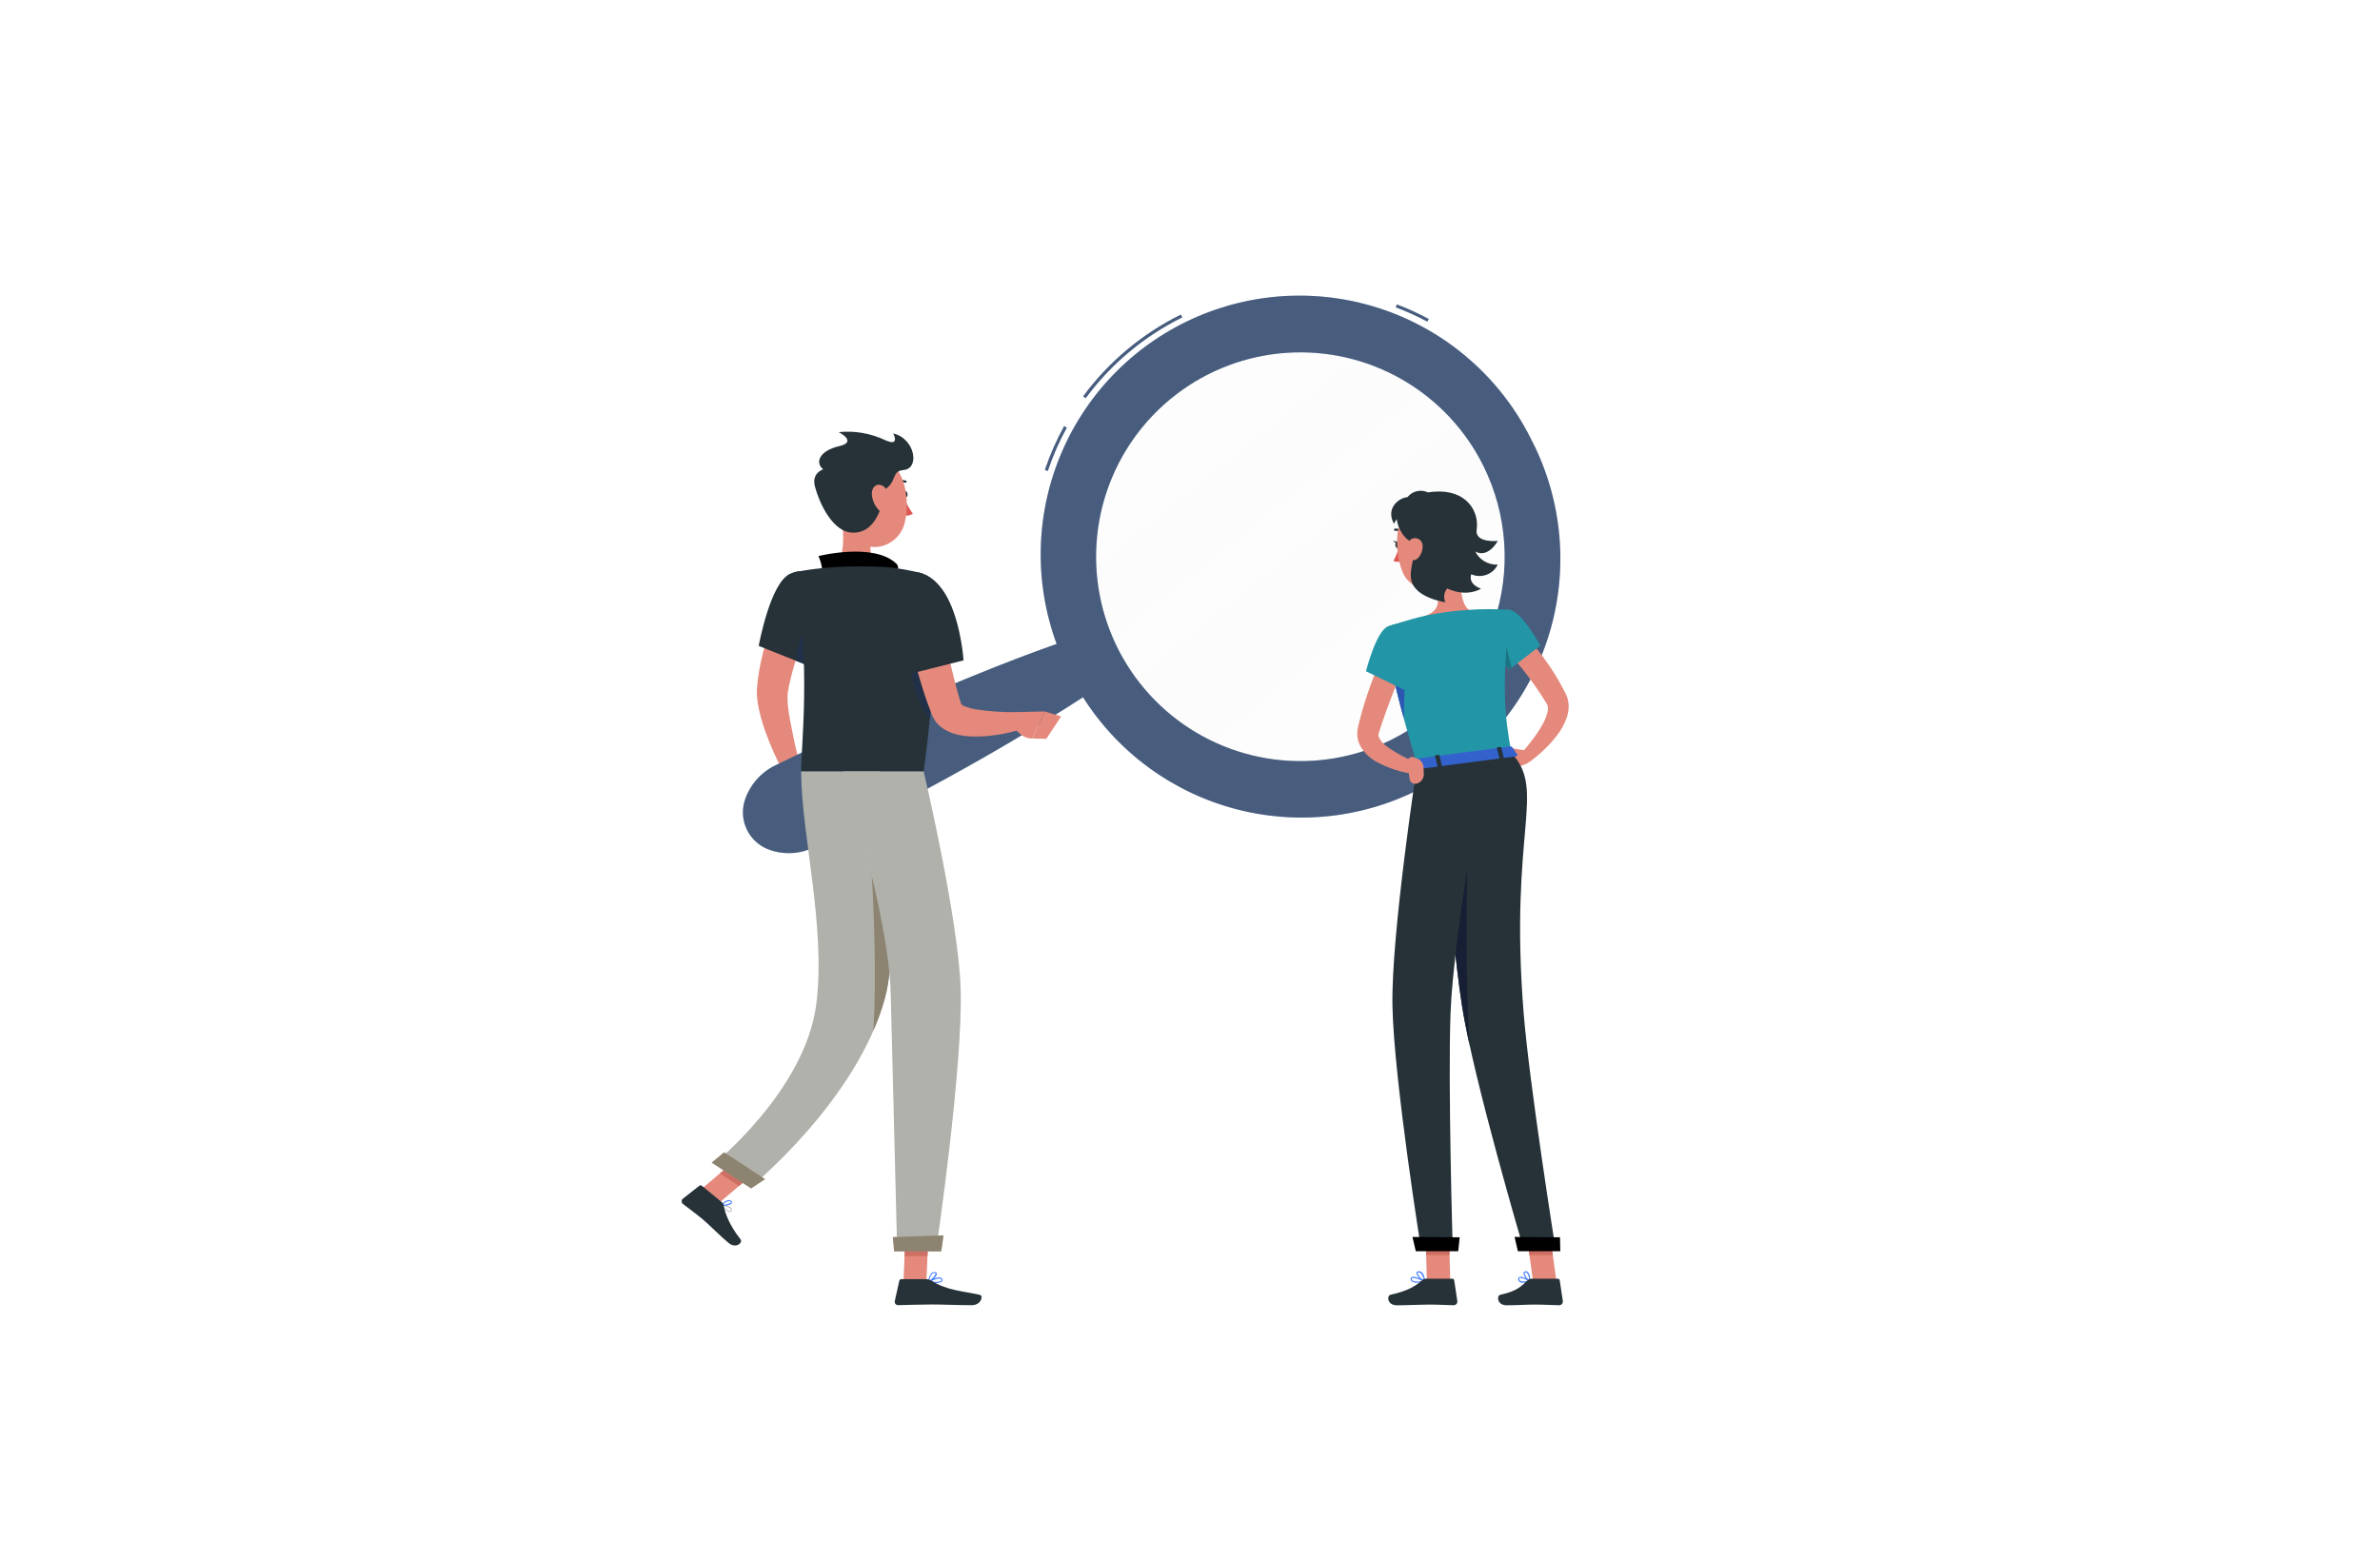
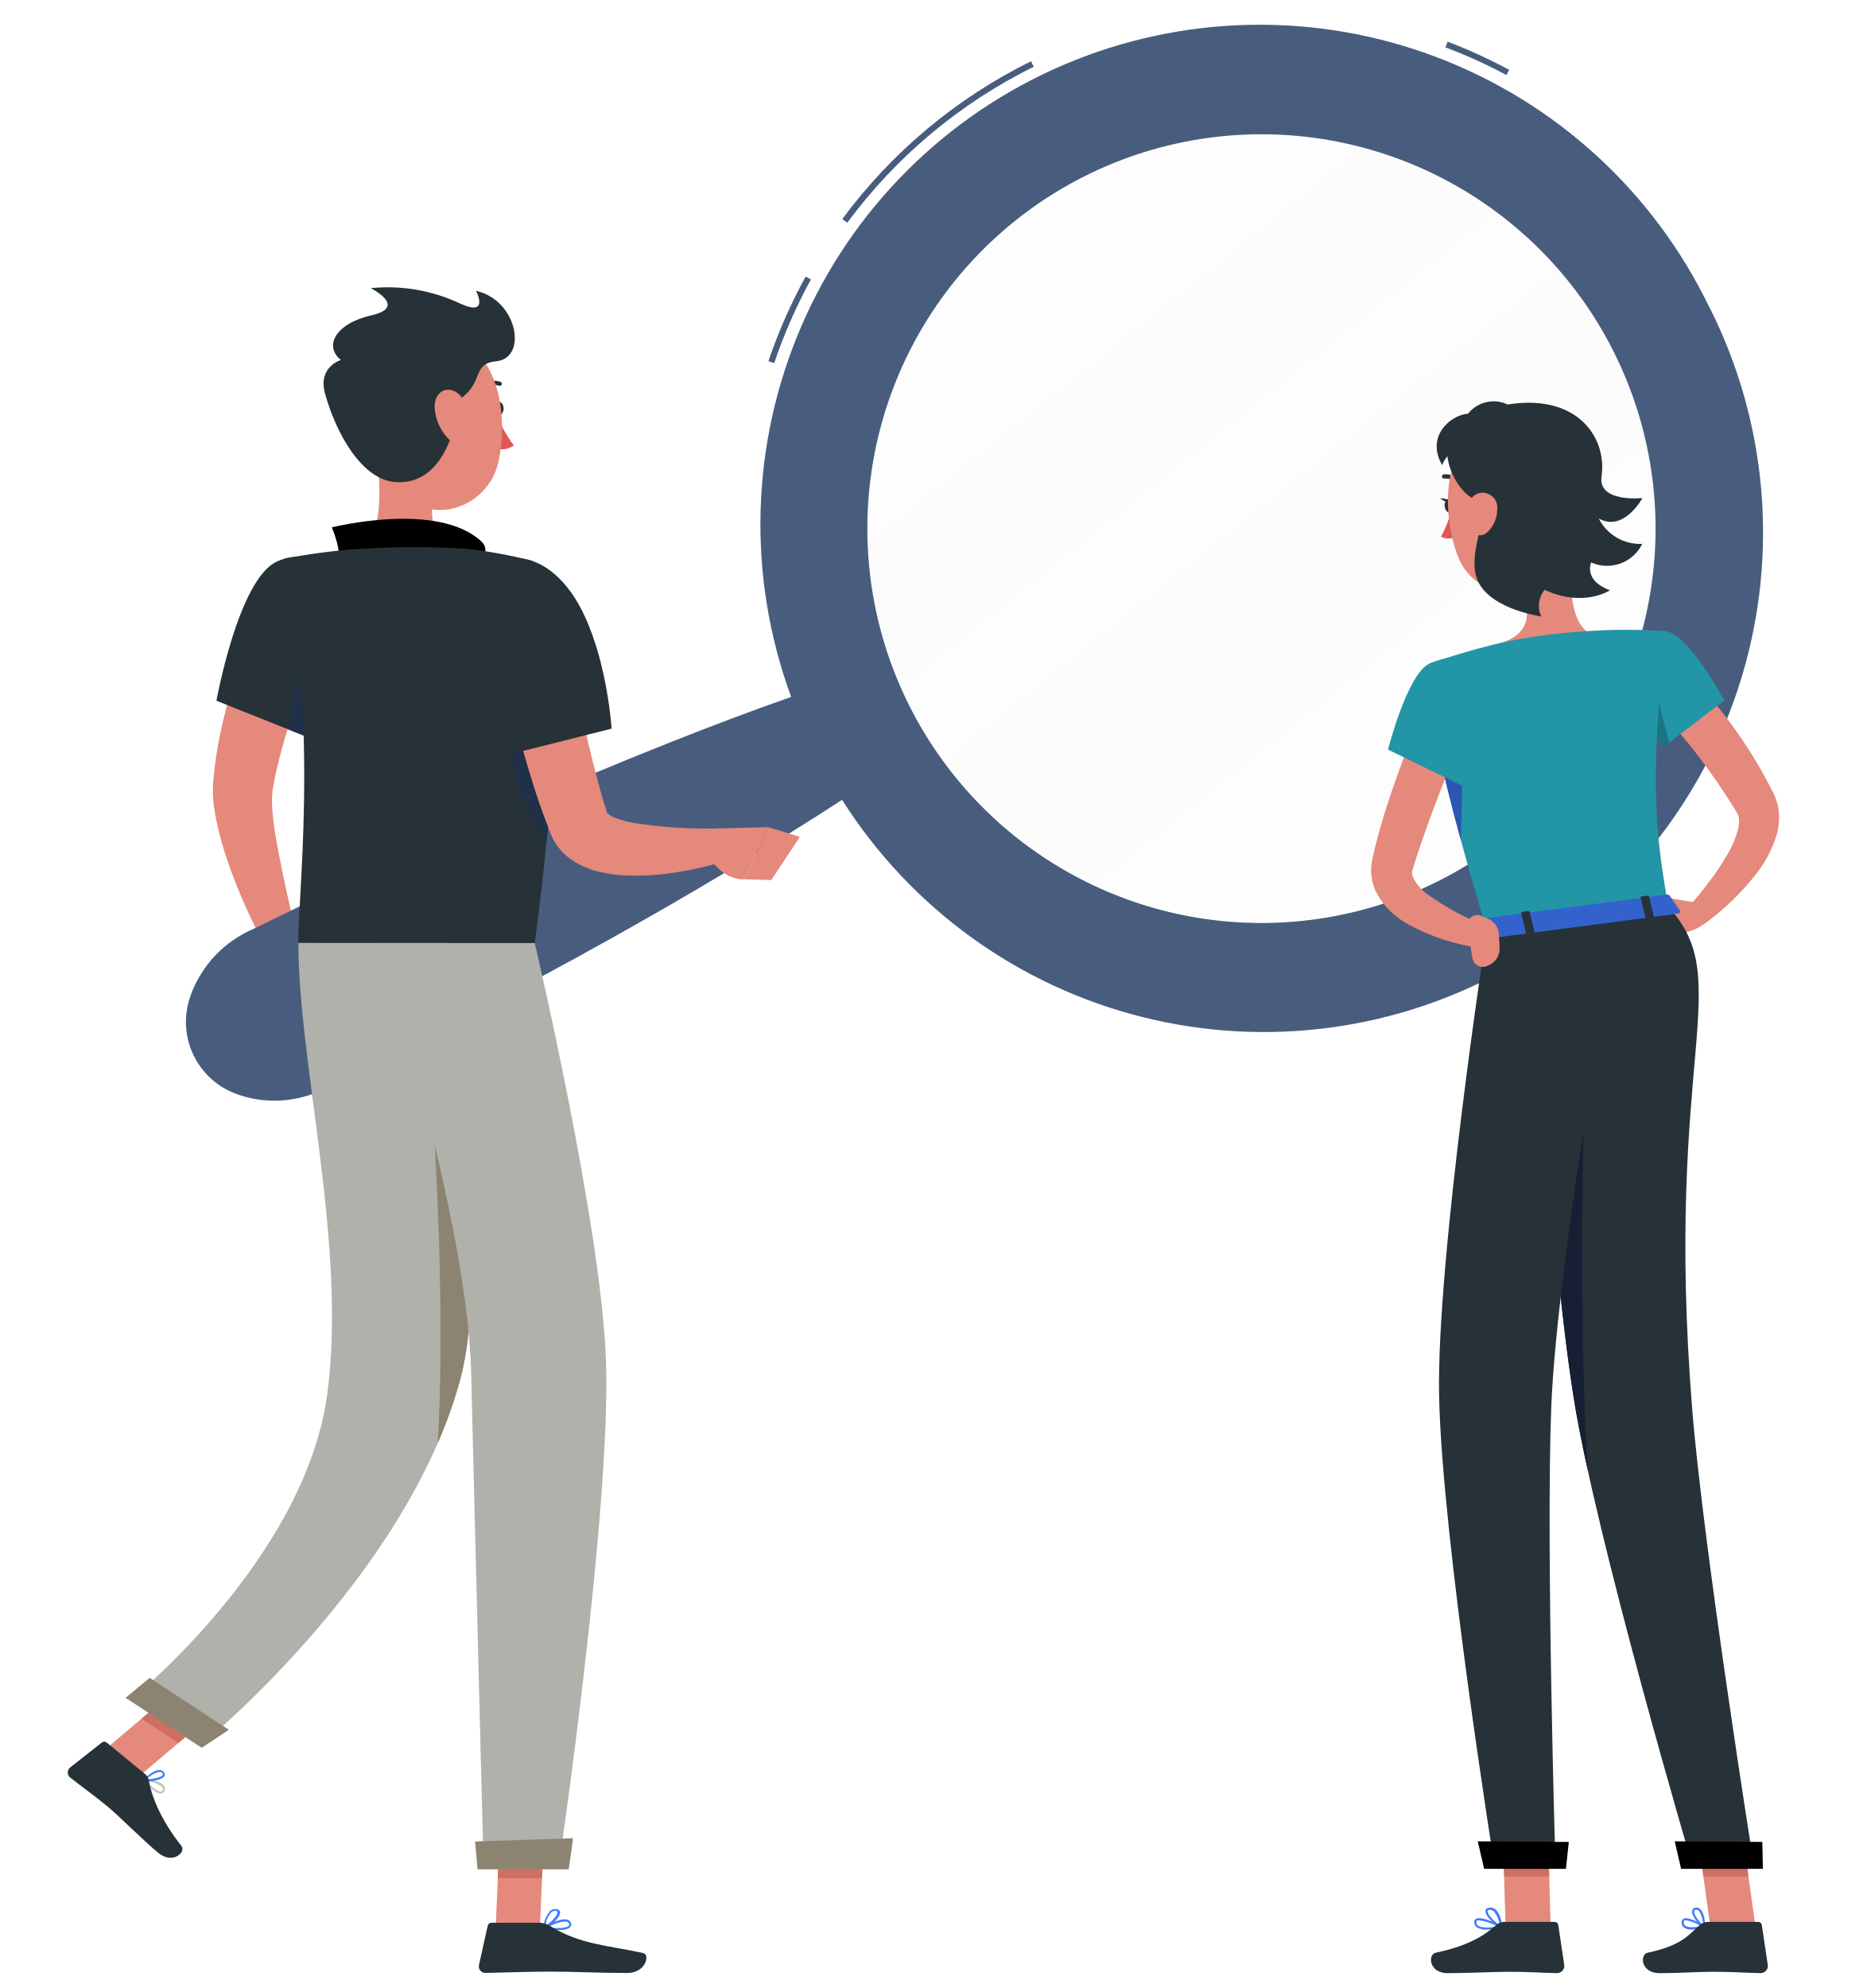
- <svg xmlns="http://www.w3.org/2000/svg" width="1178" height="772" viewBox="0 0 1178 772" fill="none">
+ <svg xmlns="http://www.w3.org/2000/svg" width="480" height="510" viewBox="320 140 480 510" fill="none">
  <path d="M404.384 299.937C403.026 303.025 401.529 306.36 400.218 309.618C398.906 312.876 397.548 316.227 396.36 319.562C393.922 326.063 391.967 332.736 390.512 339.526L390.064 341.996L389.91 342.922C389.91 343.185 389.91 343.525 389.817 343.833C389.759 345.337 389.79 346.842 389.91 348.342C390.203 351.6 390.728 355.089 391.453 358.579C392.749 365.573 394.4 372.783 396.082 379.886L388.166 382.974C384.476 376.243 381.334 369.226 378.769 361.991C377.418 358.225 376.325 354.372 375.497 350.457C375.034 348.291 374.745 346.092 374.633 343.88V342.011C374.633 341.347 374.633 340.606 374.741 340.174L375.05 337.086C375.511 333.109 376.217 329.164 377.164 325.274C378.028 321.414 379.139 317.663 380.25 313.957C381.361 310.251 382.75 306.607 384.216 303.025C384.941 301.234 385.759 299.459 386.469 297.683C387.179 295.908 388.012 294.209 389 292.31L404.384 299.937Z" fill="#E4897B" />
  <path d="M395.665 377.802L401.683 383.684L388.552 389.86C388.552 389.86 385.373 384.286 387.579 379.253L395.665 377.802Z" fill="#E4897B" />
  <path d="M406.544 392.439L395.45 396.978L388.567 389.798L401.684 383.684L406.544 392.439Z" fill="#E4897B" />
  <path opacity="0.4" d="M631.296 386.108C609.463 383.655 588.846 374.78 572.053 360.605C555.26 346.43 543.044 327.592 536.95 306.471C530.855 285.35 531.156 262.896 537.814 241.946C544.472 220.996 557.188 202.492 574.355 188.772C591.522 175.053 612.369 166.734 634.26 164.868C656.151 163.001 678.104 167.671 697.343 178.287C716.583 188.902 732.244 204.987 742.349 224.508C752.453 244.028 756.546 266.108 754.111 287.956C752.493 302.472 748.032 316.526 740.984 329.316C733.935 342.106 724.436 353.381 713.03 362.496C701.625 371.611 688.536 378.388 674.511 382.44C660.487 386.491 645.802 387.738 631.296 386.108Z" fill="#FAFAFA" />
  <path opacity="0.4" d="M712.124 188.044L543.154 323.128C542.445 321.584 541.75 320.04 541.102 318.496C536.866 308.415 534.156 297.757 533.062 286.875L679.009 170.195C690.991 174.194 702.194 180.233 712.124 188.044Z" fill="#FAFAFA" />
  <path opacity="0.4" d="M751.118 247.225L592.256 374.219C577.164 366.347 564.085 355.105 554.033 341.363L727.493 202.681C738.674 215.522 746.757 230.762 751.118 247.225Z" fill="#FAFAFA" />
  <path d="M518.619 233.144L517.153 232.65C519.692 225.154 522.883 217.895 526.69 210.957L528.032 211.698C524.276 218.558 521.126 225.735 518.619 233.144ZM537.352 197.107L536.103 196.196C548.784 179.039 565.381 165.164 584.51 155.728L585.204 157.118C566.292 166.456 549.886 180.183 537.352 197.153V197.107ZM706.461 159.233C701.418 156.527 696.201 154.159 690.844 152.146L691.4 150.694C696.809 152.755 702.077 155.169 707.17 157.92L706.461 159.233Z" fill="#6685B4" />
  <path opacity="0.3" d="M518.619 233.144L517.153 232.65C519.692 225.154 522.883 217.895 526.69 210.957L528.032 211.698C524.276 218.558 521.126 225.735 518.619 233.144ZM537.352 197.107L536.103 196.196C548.784 179.039 565.381 165.164 584.51 155.728L585.204 157.118C566.292 166.456 549.886 180.183 537.352 197.153V197.107ZM706.461 159.233C701.418 156.527 696.201 154.159 690.844 152.146L691.4 150.694C696.809 152.755 702.077 155.169 707.17 157.92L706.461 159.233Z" fill="black" />
  <path d="M758.54 218.847C744.252 189.195 719.107 166.181 688.319 154.578C657.531 142.974 623.462 143.67 593.173 156.521C562.884 169.373 538.699 193.394 525.632 223.604C512.565 253.815 511.617 287.899 522.986 318.79C512.679 322.403 502.494 326.278 492.371 330.277C477.774 336.072 463.31 342.125 448.98 348.435C434.66 354.78 420.401 361.25 406.282 368.012C399.199 371.332 392.209 374.837 385.157 378.234C381.488 379.811 378.165 382.093 375.374 384.95C373.864 386.532 372.533 388.278 371.408 390.153C370.035 392.372 368.995 394.781 368.322 397.302C367.161 401.846 367.663 406.655 369.737 410.86C371.812 415.066 375.322 418.39 379.633 420.231C382.027 421.235 384.552 421.89 387.132 422.176C389.311 422.423 391.511 422.423 393.69 422.176C397.65 421.695 401.477 420.441 404.955 418.486C411.945 414.95 418.982 411.538 425.926 407.909C439.814 400.822 453.701 393.427 467.42 385.923C481.138 378.419 494.871 370.56 508.265 362.5C517.524 356.896 526.875 351.167 536.041 345.177C553.642 372.979 581.258 392.94 613.167 400.924C645.076 408.908 678.832 404.302 707.44 388.061C736.048 371.821 757.315 345.19 766.834 313.688C776.353 282.185 773.394 248.226 758.571 218.847H758.54ZM688.391 366.345C670.458 375.202 650.303 378.539 630.475 375.935C610.647 373.331 592.035 364.903 576.994 351.715C561.953 338.528 551.157 321.174 545.972 301.848C540.788 282.522 541.446 262.092 547.866 243.141C554.285 224.189 566.176 207.568 582.036 195.379C597.895 183.189 617.011 175.979 636.966 174.659C656.921 173.34 676.819 177.97 694.144 187.965C711.469 197.96 725.442 212.871 734.298 230.813C740.18 242.728 743.657 255.685 744.533 268.945C745.409 282.205 743.666 295.508 739.403 308.094C735.14 320.679 728.44 332.302 719.688 342.296C710.935 352.291 700.3 360.463 688.391 366.345Z" fill="#6685B4" />
  <path opacity="0.3" d="M758.54 218.847C744.252 189.195 719.107 166.181 688.319 154.578C657.531 142.974 623.462 143.67 593.173 156.521C562.884 169.373 538.699 193.394 525.632 223.604C512.565 253.815 511.617 287.899 522.986 318.79C512.679 322.403 502.494 326.278 492.371 330.277C477.774 336.072 463.31 342.125 448.98 348.435C434.66 354.78 420.401 361.25 406.282 368.012C399.199 371.332 392.209 374.837 385.157 378.234C381.488 379.811 378.165 382.093 375.374 384.95C373.864 386.532 372.533 388.278 371.408 390.153C370.035 392.372 368.995 394.781 368.322 397.302C367.161 401.846 367.663 406.655 369.737 410.86C371.812 415.066 375.322 418.39 379.633 420.231C382.027 421.235 384.552 421.89 387.132 422.176C389.311 422.423 391.511 422.423 393.69 422.176C397.65 421.695 401.477 420.441 404.955 418.486C411.945 414.95 418.982 411.538 425.926 407.909C439.814 400.822 453.701 393.427 467.42 385.923C481.138 378.419 494.871 370.56 508.265 362.5C517.524 356.896 526.875 351.167 536.041 345.177C553.642 372.979 581.258 392.94 613.167 400.924C645.076 408.908 678.832 404.302 707.44 388.061C736.048 371.821 757.315 345.19 766.834 313.688C776.353 282.185 773.394 248.226 758.571 218.847H758.54ZM688.391 366.345C670.458 375.202 650.303 378.539 630.475 375.935C610.647 373.331 592.035 364.903 576.994 351.715C561.953 338.528 551.157 321.174 545.972 301.848C540.788 282.522 541.446 262.092 547.866 243.141C554.285 224.189 566.176 207.568 582.036 195.379C597.895 183.189 617.011 175.979 636.966 174.659C656.921 173.34 676.819 177.97 694.144 187.965C711.469 197.96 725.442 212.871 734.298 230.813C740.18 242.728 743.657 255.685 744.533 268.945C745.409 282.205 743.666 295.508 739.403 308.094C735.14 320.679 728.44 332.302 719.688 342.296C710.935 352.291 700.3 360.463 688.391 366.345Z" fill="black" />
  <path d="M447.035 244.801C447.035 245.712 447.514 246.453 448.115 246.453C448.717 246.453 449.195 245.712 449.195 244.801C449.195 243.89 448.717 243.149 448.115 243.149C447.514 243.149 447.035 243.952 447.035 244.801Z" fill="#263238" />
  <path d="M447.468 246.453C448.56 249.25 450.029 251.883 451.835 254.281C451.211 254.728 450.496 255.033 449.742 255.174C448.987 255.316 448.211 255.29 447.468 255.1V246.453Z" fill="#DE5753" />
  <path d="M443.841 239.722C443.755 239.722 443.67 239.702 443.593 239.665C443.515 239.627 443.447 239.573 443.394 239.505C443.313 239.388 443.281 239.243 443.304 239.102C443.327 238.962 443.403 238.835 443.517 238.749C444.197 238.233 444.991 237.889 445.832 237.747C446.673 237.604 447.536 237.667 448.347 237.931C448.42 237.95 448.488 237.985 448.546 238.033C448.605 238.081 448.653 238.14 448.687 238.208C448.721 238.275 448.741 238.349 448.744 238.424C448.748 238.5 448.736 238.575 448.709 238.646C448.682 238.716 448.64 238.78 448.587 238.834C448.534 238.887 448.47 238.929 448.399 238.956C448.329 238.983 448.253 238.995 448.178 238.992C448.102 238.988 448.029 238.968 447.961 238.934C447.317 238.736 446.634 238.696 445.971 238.817C445.308 238.938 444.683 239.216 444.15 239.629C444.058 239.69 443.951 239.722 443.841 239.722Z" fill="#263238" />
  <path d="M415.864 251.672C417.407 259.963 419.105 275.172 413.303 280.715C413.303 280.715 415.571 289.13 430.987 289.13C447.961 289.13 439.072 280.715 439.072 280.715C429.814 278.491 430.076 271.636 431.681 265.182L415.864 251.672Z" fill="#E4897B" />
  <path d="M406.375 285.084C408.211 282.228 405.125 275.295 405.125 275.295C405.125 275.295 432.407 268.424 443.564 278.97C445.878 281.147 443.317 284.359 443.317 284.359L406.375 285.084Z" fill="black" />
  <path opacity="0.1" d="M406.375 285.084C408.211 282.228 405.125 275.295 405.125 275.295C405.125 275.295 432.407 268.424 443.564 278.97C445.878 281.147 443.317 284.359 443.317 284.359L406.375 285.084Z" fill="black" />
  <path d="M361.239 600.107C359.804 600.107 357.505 597.713 356.826 596.818C356.796 596.775 356.781 596.723 356.781 596.671C356.781 596.619 356.796 596.568 356.826 596.525C356.85 596.481 356.887 596.446 356.93 596.421C356.973 596.397 357.023 596.384 357.072 596.386C357.242 596.386 361.023 596.725 362.057 598.069C362.169 598.21 362.249 598.375 362.292 598.551C362.335 598.727 362.339 598.91 362.304 599.088C362.29 599.317 362.206 599.537 362.062 599.717C361.918 599.897 361.722 600.028 361.501 600.091L361.239 600.107ZM357.659 597.019C358.785 598.316 360.591 599.782 361.362 599.597C361.362 599.597 361.671 599.52 361.763 599.026C361.784 598.923 361.78 598.816 361.754 598.715C361.727 598.613 361.678 598.519 361.609 598.439C360.466 597.573 359.091 597.067 357.659 596.988V597.019Z" fill="#C3C4BE" />
  <path d="M357.829 596.988C357.552 597.016 357.273 597.016 356.996 596.988C356.947 596.984 356.9 596.966 356.862 596.935C356.823 596.905 356.795 596.864 356.78 596.818C356.758 596.775 356.747 596.727 356.747 596.679C356.747 596.631 356.758 596.583 356.78 596.54C356.888 596.447 359.156 594.085 360.869 594.085C361.074 594.08 361.277 594.119 361.466 594.199C361.655 594.279 361.825 594.398 361.964 594.548C362.118 594.677 362.223 594.854 362.262 595.05C362.302 595.247 362.273 595.451 362.18 595.629C361.733 596.493 359.372 596.988 357.829 596.988ZM357.628 596.447C359.171 596.447 361.409 595.969 361.779 595.289C361.779 595.289 361.887 595.088 361.64 594.841C361.551 594.744 361.44 594.667 361.318 594.616C361.195 594.566 361.063 594.542 360.931 594.548C359.666 594.839 358.516 595.5 357.628 596.447Z" fill="#407BFF" />
  <path d="M463.068 635.155C461.898 635.147 460.731 635.039 459.58 634.831C459.523 634.82 459.471 634.789 459.435 634.744C459.398 634.699 459.379 634.642 459.38 634.584C459.371 634.531 459.378 634.476 459.4 634.427C459.422 634.377 459.458 634.336 459.503 634.306C459.673 634.214 463.623 631.944 465.521 632.469C465.697 632.509 465.863 632.584 466.009 632.69C466.155 632.796 466.278 632.931 466.37 633.086C466.491 633.258 466.556 633.463 466.556 633.673C466.556 633.883 466.491 634.088 466.37 634.26C465.922 634.955 464.518 635.155 463.068 635.155ZM460.46 634.43C462.558 634.739 465.428 634.723 465.953 633.982C466.03 633.889 466.092 633.719 465.953 633.395C465.835 633.203 465.647 633.065 465.428 633.009C464.225 632.7 461.833 633.719 460.46 634.43Z" fill="#407BFF" />
  <path d="M459.642 634.847C459.592 634.861 459.538 634.861 459.488 634.847C459.445 634.819 459.412 634.779 459.393 634.732C459.373 634.685 459.369 634.634 459.38 634.584C459.485 632.977 460.101 631.445 461.139 630.215C461.349 630.033 461.596 629.899 461.862 629.822C462.128 629.745 462.408 629.726 462.682 629.767C463.423 629.767 463.639 630.214 463.685 630.508C463.886 631.789 461.185 634.244 459.812 634.862L459.642 634.847ZM462.405 630.215C462.065 630.212 461.736 630.333 461.479 630.554C460.606 631.529 460.066 632.757 459.936 634.059C461.324 633.21 463.176 631.295 463.022 630.523C463.022 630.523 463.022 630.261 462.497 630.215H462.405Z" fill="#407BFF" />
  <path d="M447.174 634.569H458.516L459.642 608.305H448.3L447.174 634.569Z" fill="#E4897B" />
  <path d="M346.178 589.484L355.653 595.691L376.577 578.012L367.087 571.79L346.178 589.484Z" fill="#E4897B" />
  <path d="M357.212 595.104L347.367 587.029C347.193 586.886 346.974 586.808 346.749 586.808C346.524 586.808 346.306 586.886 346.132 587.029L338.015 593.406C337.819 593.562 337.661 593.76 337.552 593.986C337.443 594.212 337.387 594.459 337.387 594.71C337.387 594.961 337.443 595.209 337.552 595.434C337.661 595.66 337.819 595.859 338.015 596.015C341.503 598.779 343.339 599.952 347.675 603.503C350.345 605.68 356.934 612.35 360.653 615.361C364.371 618.372 367.782 615.13 366.547 613.57C361.008 606.545 358.832 600.539 358.199 596.818C358.09 596.145 357.739 595.536 357.212 595.104Z" fill="#263238" />
  <path d="M458.438 633.256H446.094C445.868 633.257 445.65 633.334 445.474 633.474C445.297 633.614 445.173 633.809 445.121 634.028L442.884 644.111C442.828 644.355 442.828 644.609 442.884 644.853C442.941 645.097 443.052 645.326 443.209 645.521C443.367 645.716 443.567 645.872 443.794 645.978C444.021 646.084 444.269 646.137 444.52 646.133C448.979 646.056 455.429 645.794 461.046 645.794C467.604 645.794 473.283 646.149 480.968 646.149C485.597 646.149 486.924 641.44 484.964 641.023C476.107 639.077 468.854 638.876 461.2 634.136C460.379 633.592 459.423 633.288 458.438 633.256Z" fill="#263238" />
  <path d="M390.959 284.096C381.13 288.728 375.528 319.762 375.528 319.762L399.554 329.351C403.071 320.758 405.914 311.905 408.057 302.871C411.359 288.574 401.02 279.31 390.959 284.096Z" fill="#263238" />
  <path d="M403.705 301.59C397.764 307.611 395.049 319.407 393.86 327.081L399.616 329.382C403.033 321.033 405.818 312.44 407.949 303.674C407.44 300.401 406.174 299.088 403.705 301.59Z" fill="#203048" />
  <path d="M456.51 283.88C456.51 283.88 468.577 297.529 457.189 381.924H396.561C396.144 372.66 401.993 327.189 393.012 283.309C399.712 282.009 406.491 281.152 413.303 280.745C421.886 280.236 430.491 280.236 439.073 280.745C444.958 281.338 450.787 282.386 456.51 283.88Z" fill="#263238" />
  <path d="M462.049 316.644L451.834 299.027C449.862 307.246 449.057 315.703 449.442 324.148C449.72 330.2 455.26 352.619 460.244 355.892C461.567 342.852 462.169 329.75 462.049 316.644Z" fill="#203048" />
  <path d="M463.469 295.938C465.012 303.442 466.555 311.131 468.206 318.666C469.857 326.201 471.57 333.766 473.561 341.07C474.07 342.876 474.548 344.729 475.104 346.458L475.52 347.786L475.721 348.45V348.373C475.613 348.234 475.49 348.218 475.582 348.373C476.216 349.066 477.027 349.573 477.928 349.84C479.386 350.383 480.889 350.801 482.418 351.09C489.714 352.247 497.1 352.728 504.484 352.526L505.95 360.925C503.882 361.589 501.954 362.068 499.917 362.547C497.88 363.025 495.874 363.427 493.822 363.736C489.575 364.443 485.27 364.732 480.968 364.6C478.576 364.536 476.197 364.225 473.869 363.674C470.909 363.026 468.127 361.734 465.722 359.891C464.15 358.622 462.854 357.046 461.91 355.259C461.663 354.796 461.447 354.271 461.247 353.823L460.969 353.097L460.398 351.553C459.611 349.592 458.963 347.662 458.253 345.732C455.645 338.012 453.47 330.215 451.556 322.434C449.643 314.652 447.992 306.885 446.618 298.903L463.469 295.938Z" fill="#E4897B" />
  <path d="M441.372 292.156C438.178 302.516 451.124 333.411 451.124 333.411L476.91 326.927C476.91 326.927 475.922 310.869 470.043 298.131C461.186 278.924 445.199 279.726 441.372 292.156Z" fill="#263238" />
  <path d="M504.269 352.526L517.107 352.202L510.935 365.573C510.935 365.573 505.704 366.268 501.414 359.212L496.893 353.808L502.093 352.773C502.809 352.622 503.537 352.54 504.269 352.526Z" fill="#E4897B" />
  <path d="M525.208 354.688L517.863 365.774L510.935 365.573L517.107 352.202L525.208 354.688Z" fill="#E4897B" />
  <path d="M459.642 608.305L459.056 621.846H447.714L448.3 608.305H459.642Z" fill="#CE6F64" />
  <path d="M367.087 571.79L376.577 578.012L365.775 587.122L356.301 580.915L367.087 571.79Z" fill="#CE6F64" />
  <path d="M416.574 242.84C417.253 254.065 417.084 260.689 422.747 266.448C431.265 275.141 445.137 269.999 447.822 258.728C450.245 248.63 448.733 231.955 437.746 227.478C435.322 226.498 432.688 226.152 430.094 226.47C427.499 226.788 425.027 227.76 422.911 229.296C420.794 230.832 419.103 232.88 417.994 235.249C416.886 237.619 416.397 240.231 416.574 242.84Z" fill="#E4897B" />
  <path d="M403.365 240.864C406.158 251.101 412.732 262.897 421.235 263.654C431.789 264.58 436.558 253.664 437.946 242.393C444.273 238.054 440.955 233.283 447.297 232.681C455.445 231.909 452.837 216.994 442.113 214.601C442.113 214.601 445.708 221.317 438.162 217.92C430.986 214.508 423.014 213.125 415.108 213.921C415.108 213.921 424.737 218.739 415.324 220.885C405.912 223.031 403.103 228.836 407.439 232.341C407.439 232.357 401.529 234.132 403.365 240.864Z" fill="#263238" />
  <path d="M431.512 244.709C431.719 247.499 432.842 250.142 434.706 252.228C437.175 254.961 439.752 253.262 440.184 249.943C440.585 246.963 439.767 241.945 436.743 240.432C433.718 238.919 431.311 241.343 431.512 244.709Z" fill="#E4897B" />
  <path d="M435.678 381.924C435.678 381.924 446.727 461.98 438.023 494.065C424.228 544.862 371.485 587.739 371.485 587.739L353.601 576.005C353.601 576.005 398.52 539.798 404.014 497.261C408.951 459.078 396.56 412.897 396.56 381.908L435.678 381.924Z" fill="#C3C4BE" />
  <path opacity="0.1" d="M435.678 381.924C435.678 381.924 446.727 461.98 438.023 494.065C424.228 544.862 371.485 587.739 371.485 587.739L353.601 576.005C353.601 576.005 398.52 539.798 404.014 497.261C408.951 459.078 396.56 412.897 396.56 381.908L435.678 381.924Z" fill="black" />
  <path d="M440.245 427.688C437.304 424.316 434.066 421.216 430.57 418.424C432.453 444.41 433.996 482.902 432.283 510.246C434.586 505.004 436.505 499.601 438.023 494.08C442.267 478.408 441.819 451.342 440.245 427.688Z" fill="#C8BAA0" />
  <path opacity="0.3" d="M440.245 427.688C437.304 424.316 434.066 421.216 430.57 418.424C432.453 444.41 433.996 482.902 432.283 510.246C434.586 505.004 436.505 499.601 438.023 494.08C442.267 478.408 441.819 451.342 440.245 427.688Z" fill="black" />
  <path d="M378.692 583.74C378.769 583.74 371.763 588.372 371.763 588.372L352.228 575.557L358.4 570.446L378.692 583.74Z" fill="#C8BAA0" />
  <path opacity="0.3" d="M378.692 583.74C378.769 583.74 371.763 588.372 371.763 588.372L352.228 575.557L358.4 570.446L378.692 583.74Z" fill="black" />
  <path d="M457.188 381.924C457.188 381.924 474.255 454.337 475.459 488.939C476.816 527.724 463.284 619.221 463.284 619.221H444.072C444.072 619.221 441.711 527.014 440.862 491.687C439.921 453.164 417.33 381.924 417.33 381.924H457.188Z" fill="#C3C4BE" />
  <path opacity="0.1" d="M457.188 381.924C457.188 381.924 474.255 454.337 475.459 488.939C476.816 527.724 463.284 619.221 463.284 619.221H444.072C444.072 619.221 441.711 527.014 440.862 491.687C439.921 453.164 417.33 381.924 417.33 381.924H457.188Z" fill="black" />
  <path d="M466.972 611.579C467.064 611.579 465.892 619.546 465.892 619.546H442.529L441.896 612.428L466.972 611.579Z" fill="#C8BAA0" />
  <path opacity="0.3" d="M466.972 611.579C467.064 611.579 465.892 619.546 465.892 619.546H442.529L441.896 612.428L466.972 611.579Z" fill="black" />
  <path d="M752.568 312.336C753.88 313.571 754.914 314.621 755.994 315.794C757.074 316.968 758.092 318.11 759.08 319.299C761.086 321.661 762.969 324.147 764.79 326.649C768.426 331.666 771.661 336.963 774.465 342.49L775.036 343.617C775.314 344.163 775.547 344.731 775.73 345.316C776.103 346.445 776.331 347.618 776.409 348.805C776.509 350.898 776.222 352.992 775.56 354.981C774.433 358.284 772.759 361.374 770.607 364.121C766.729 369.104 762.156 373.503 757.028 377.184L753.185 372.768C754.991 370.653 756.873 368.383 758.555 366.113C760.267 363.914 761.814 361.592 763.185 359.165C764.465 357.048 765.412 354.746 765.993 352.341C766.193 351.48 766.229 350.59 766.101 349.716C766.046 349.422 765.953 349.136 765.823 348.867C765.766 348.748 765.699 348.635 765.623 348.527L765.129 347.693C762.153 342.838 758.923 338.143 755.454 333.627C753.741 331.358 751.905 329.181 750.053 327.035C749.143 325.954 748.201 324.904 747.26 323.854C746.319 322.804 745.3 321.754 744.482 320.936L752.568 312.336Z" fill="#E4897B" />
  <path d="M754.667 371.471L743.14 369.587L749.173 379.685C749.173 379.685 756.595 379.422 758.71 375.053L754.667 371.471Z" fill="#E4897B" />
  <path d="M734.622 374.25L740.115 382.449L749.173 379.685L743.14 369.587L734.622 374.25Z" fill="#E4897B" />
  <path d="M754.112 635.016C753.328 635.084 752.546 634.87 751.905 634.414C751.712 634.231 751.569 634.002 751.49 633.747C751.412 633.493 751.401 633.223 751.457 632.963C751.469 632.797 751.525 632.637 751.62 632.501C751.715 632.365 751.846 632.258 751.997 632.191C753.34 631.589 756.858 633.843 757.259 634.105C757.305 634.133 757.341 634.176 757.36 634.226C757.38 634.276 757.382 634.331 757.367 634.383C757.362 634.436 757.339 634.486 757.303 634.525C757.267 634.563 757.219 634.59 757.167 634.599C756.167 634.853 755.142 634.993 754.112 635.016ZM752.568 632.623C752.456 632.606 752.341 632.606 752.229 632.623C752.161 632.655 752.103 632.705 752.063 632.767C752.022 632.83 751.999 632.903 751.997 632.978C751.957 633.15 751.961 633.33 752.009 633.501C752.058 633.671 752.15 633.826 752.275 633.951C752.862 634.476 754.374 634.553 756.395 634.152C755.237 633.386 753.935 632.866 752.568 632.623Z" fill="#407BFF" />
  <path d="M757.197 634.584H757.058C755.963 633.951 753.849 631.496 754.111 630.153C754.161 629.941 754.278 629.751 754.445 629.612C754.612 629.473 754.82 629.392 755.037 629.381C755.245 629.351 755.458 629.368 755.658 629.433C755.859 629.497 756.042 629.606 756.194 629.751C757.46 630.863 757.475 634.198 757.475 634.383C757.472 634.43 757.458 634.476 757.434 634.516C757.41 634.556 757.376 634.59 757.336 634.615L757.197 634.584ZM755.222 629.952H755.099C754.759 629.952 754.682 630.137 754.651 630.276C754.497 631.064 755.809 632.947 756.904 633.827C756.931 632.532 756.559 631.26 755.839 630.184C755.747 630.097 755.637 630.032 755.517 629.992C755.398 629.952 755.271 629.938 755.145 629.952H755.222Z" fill="#407BFF" />
  <path d="M701.523 635.016C700.538 635.11 699.551 634.859 698.73 634.306C698.545 634.142 698.402 633.935 698.313 633.704C698.225 633.473 698.193 633.224 698.221 632.978C698.231 632.828 698.278 632.683 698.359 632.556C698.44 632.429 698.552 632.325 698.684 632.252C700.119 631.449 704.717 633.796 705.242 634.09C705.29 634.121 705.328 634.165 705.353 634.217C705.377 634.269 705.387 634.326 705.381 634.383C705.372 634.437 705.346 634.487 705.307 634.526C705.269 634.565 705.219 634.59 705.165 634.599C703.967 634.854 702.747 634.994 701.523 635.016ZM699.471 632.623C699.294 632.611 699.118 632.649 698.961 632.731C698.906 632.757 698.859 632.799 698.826 632.851C698.793 632.903 698.776 632.963 698.776 633.024C698.753 633.185 698.768 633.349 698.822 633.503C698.876 633.656 698.966 633.794 699.085 633.905C699.795 634.538 701.693 634.646 704.254 634.213C702.761 633.417 701.143 632.88 699.471 632.623Z" fill="#407BFF" />
  <path d="M705.118 634.584H704.994C703.621 633.967 700.89 631.496 701.106 630.153C701.106 629.844 701.384 629.458 702.14 629.381C702.416 629.351 702.695 629.378 702.961 629.461C703.226 629.543 703.472 629.679 703.683 629.859C705.133 631.064 705.411 634.183 705.411 634.322C705.417 634.369 705.41 634.417 705.391 634.46C705.372 634.504 705.342 634.541 705.303 634.569C705.245 634.594 705.18 634.599 705.118 634.584ZM702.356 629.952H702.186C701.692 629.952 701.661 630.199 701.646 630.261C701.522 631.048 703.374 633.009 704.732 633.858C704.598 632.539 704.059 631.293 703.189 630.292C702.955 630.092 702.663 629.973 702.356 629.952Z" fill="#407BFF" />
  <path d="M723.358 276.839C722.91 283.818 721.706 297.992 727.061 301.914C727.061 301.914 726.089 309.062 713.451 310.73C699.563 312.536 705.905 304.693 705.905 304.693C713.266 301.883 712.324 296.278 710.318 291.152L723.358 276.839Z" fill="#E4897B" />
  <path d="M694.609 264.503C694.533 264.503 694.458 264.486 694.388 264.454C694.319 264.422 694.258 264.376 694.208 264.317C693.767 263.794 693.209 263.381 692.579 263.113C691.949 262.845 691.265 262.728 690.582 262.773C690.51 262.787 690.436 262.785 690.364 262.768C690.293 262.752 690.225 262.721 690.166 262.678C690.107 262.635 690.057 262.58 690.02 262.516C689.983 262.453 689.959 262.383 689.949 262.31C689.932 262.165 689.972 262.019 690.062 261.903C690.151 261.787 690.283 261.712 690.428 261.693C691.299 261.619 692.175 261.757 692.981 262.096C693.787 262.435 694.5 262.964 695.057 263.638C695.124 263.719 695.167 263.816 695.18 263.92C695.194 264.024 695.178 264.129 695.135 264.225C695.091 264.32 695.022 264.401 694.934 264.458C694.847 264.515 694.745 264.547 694.64 264.549L694.609 264.503Z" fill="#263238" />
  <path d="M692.203 271.343C691.655 273.557 690.809 275.687 689.688 277.673C690.203 277.95 690.772 278.111 691.357 278.143C691.941 278.175 692.525 278.078 693.067 277.858L692.203 271.343Z" fill="#DE5753" />
  <path d="M692.819 269.644C692.943 270.571 692.557 271.373 691.955 271.466C691.353 271.559 690.752 270.849 690.644 269.922C690.536 268.996 690.906 268.193 691.508 268.116C692.11 268.038 692.711 268.656 692.819 269.644Z" fill="#263238" />
  <path d="M691.786 268.131L689.486 267.776C689.486 267.776 690.844 269.366 691.786 268.131Z" fill="#263238" />
  <path d="M717.833 634.337H706.26L705.488 607.549H717.062L717.833 634.337Z" fill="#E4897B" />
  <path d="M770.376 634.337H758.803L755.084 607.549H766.657L770.376 634.337Z" fill="#E4897B" />
  <path d="M758.092 633.04H771.085C771.307 633.038 771.521 633.117 771.689 633.262C771.857 633.407 771.966 633.608 771.996 633.828L773.539 644.126C773.567 644.386 773.54 644.648 773.46 644.897C773.379 645.145 773.248 645.374 773.073 645.568C772.898 645.762 772.684 645.917 772.445 646.022C772.206 646.127 771.948 646.181 771.687 646.179C767.166 646.102 764.974 645.84 759.265 645.84C755.747 645.84 750.608 646.195 745.763 646.195C740.918 646.195 740.655 641.393 742.677 640.961C751.735 639.015 753.17 636.329 756.21 633.75C756.74 633.31 757.403 633.06 758.092 633.04Z" fill="#263238" />
  <path d="M705.874 633.04H718.851C719.075 633.038 719.291 633.116 719.461 633.261C719.632 633.405 719.744 633.607 719.777 633.828L721.32 644.126C721.349 644.386 721.322 644.648 721.241 644.897C721.161 645.145 721.029 645.374 720.854 645.568C720.68 645.762 720.466 645.917 720.227 646.022C719.988 646.127 719.73 646.181 719.469 646.18C714.947 646.102 712.756 645.84 707.047 645.84C703.528 645.84 696.245 646.195 691.4 646.195C686.554 646.195 686.292 641.393 688.313 640.961C697.371 639.015 700.936 636.329 703.991 633.75C704.522 633.31 705.185 633.06 705.874 633.04Z" fill="#263238" />
  <path d="M705.488 607.549L705.89 621.367H717.463L717.061 607.549H705.488Z" fill="#CE6F64" />
  <path d="M766.657 607.549H755.084L757.013 621.367H768.571L766.657 607.549Z" fill="#CE6F64" />
  <path d="M723.512 262.387C724.299 273.844 724.87 278.677 719.901 285.27C712.417 295.167 698.189 293.638 693.992 282.645C690.212 272.748 689.564 255.687 700.087 249.696C702.403 248.368 705.018 247.654 707.687 247.622C710.355 247.59 712.987 248.24 715.333 249.512C717.68 250.783 719.663 252.633 721.094 254.887C722.525 257.14 723.358 259.722 723.512 262.387Z" fill="#E4897B" />
  <path d="M730.178 273.026C736.597 276.608 741.365 267.776 741.365 267.776C741.365 267.776 729.854 269.027 730.888 262.171C732.245 253.077 725.734 242.022 709.408 243.442C708.497 243.52 707.633 243.628 706.784 243.767C705.075 242.956 703.142 242.747 701.299 243.173C699.457 243.599 697.811 244.635 696.631 246.114C692.001 246.5 685.752 252.027 689.995 259.33C690.293 258.491 690.755 257.72 691.353 257.061C691.708 261.337 695.443 268.131 700.103 268.579C701.106 274.431 697.217 281.209 698.56 287.323C700.55 296.139 715.41 298.131 715.41 298.131C714.898 297.03 714.707 295.806 714.86 294.602C715.013 293.397 715.503 292.26 716.274 291.322C726.366 295.954 733.017 291.43 733.017 291.43C726.135 288.867 728.218 284.297 728.218 284.297C730.594 285.352 733.287 285.445 735.73 284.555C738.173 283.666 740.177 281.863 741.319 279.526C739.033 279.634 736.764 279.078 734.787 277.925C732.81 276.771 731.209 275.07 730.178 273.026Z" fill="#263238" />
  <path d="M704.131 270.339C704.158 271.438 703.967 272.532 703.57 273.558C703.173 274.583 702.577 275.52 701.816 276.314C699.779 278.429 697.279 276.947 696.6 274.245C695.998 271.806 696.338 267.776 698.992 266.664C699.576 266.434 700.208 266.354 700.831 266.432C701.454 266.509 702.048 266.74 702.558 267.105C703.069 267.471 703.48 267.958 703.755 268.522C704.029 269.087 704.159 269.711 704.131 270.339Z" fill="#E4897B" />
  <path d="M713.744 377.076C713.744 377.076 716.676 453.288 723.651 498.033C729.268 534.193 754.22 618.681 754.22 618.681H769.99C769.99 618.681 756.982 537.08 754.127 501.337C746.905 410.874 765.654 391.45 747.955 372.614L713.744 377.076Z" fill="#263238" />
  <path d="M726.922 401.177C726.922 401.177 719.793 399.942 715.627 413.529C717.17 439.268 719.809 473.421 723.651 498.033C724.5 503.514 725.796 510.122 727.385 517.363C724.376 473.884 726.922 401.177 726.922 401.177Z" fill="#161F33" />
  <path d="M701.445 378.682C701.445 378.682 688.452 462.999 689.209 498.28C689.996 534.981 703.436 618.712 703.436 618.712H719.067C719.067 618.712 716.598 537.158 717.972 501.121C719.515 461.826 735.548 374.25 735.548 374.25L701.445 378.682Z" fill="#263238" />
  <path d="M772.273 619.422H751.303L749.667 612.381L772.119 612.536L772.273 619.422Z" fill="black" />
  <path opacity="0.2" d="M772.273 619.422H751.303L749.667 612.381L772.119 612.536L772.273 619.422Z" fill="black" />
  <path d="M747.168 301.929C753.201 302.516 762.367 319.67 762.367 319.67L747.137 331.358C747.137 331.358 734.53 320.287 736.027 314.065C737.585 307.596 741.381 301.389 747.168 301.929Z" fill="#26A5B8" />
  <path opacity="0.1" d="M747.168 301.929C753.201 302.516 762.367 319.67 762.367 319.67L747.137 331.358C747.137 331.358 734.53 320.287 736.027 314.065C737.585 307.596 741.381 301.389 747.168 301.929Z" fill="black" />
  <path d="M742.615 309.309C741.077 308.895 739.485 308.718 737.893 308.784C737.083 310.473 736.457 312.243 736.026 314.065C734.483 320.241 747.136 331.358 747.136 331.358L748.263 330.493L742.615 309.309Z" fill="#26A5B8" />
  <path opacity="0.3" d="M742.615 309.309C741.077 308.895 739.485 308.718 737.893 308.784C737.083 310.473 736.457 312.243 736.026 314.065C734.483 320.241 747.136 331.358 747.136 331.358L748.263 330.493L742.615 309.309Z" fill="black" />
  <path d="M696.276 325.784C691.878 336.916 687.249 348.234 683.561 359.397C683.314 360.107 683.114 360.787 682.898 361.481L682.373 363.195C682.23 363.7 682.23 364.235 682.373 364.739C683.244 366.67 684.626 368.325 686.37 369.526C690.983 372.838 696.01 375.532 701.322 377.539L699.933 383.221C693.399 382.359 687.079 380.296 681.293 377.138C677.732 375.234 674.832 372.295 672.975 368.707C671.91 366.414 671.539 363.859 671.911 361.358C671.946 361.052 671.997 360.748 672.065 360.447L672.219 359.798L672.482 358.625C672.667 357.838 672.852 357.081 673.053 356.309C674.596 350.133 676.571 344.266 678.654 338.445C680.737 332.624 682.913 326.88 685.367 321.152L696.276 325.784Z" fill="#E4897B" />
  <path d="M686.91 310.159C686.91 310.159 681.694 312.799 701.446 378.681L748.017 372.598C744.745 353.73 743.202 342.042 747.168 301.929C740.49 301.451 733.786 301.451 727.108 301.929C719.998 302.343 712.928 303.272 705.952 304.708C697.017 306.7 686.91 310.159 686.91 310.159Z" fill="#26A5B8" />
  <path opacity="0.1" d="M686.91 310.159C686.91 310.159 681.694 312.799 701.446 378.681L748.017 372.598C744.745 353.73 743.202 342.042 747.168 301.929C740.49 301.451 733.786 301.451 727.108 301.929C719.998 302.343 712.928 303.272 705.952 304.708C697.017 306.7 686.91 310.159 686.91 310.159Z" fill="black" />
  <path d="M748.356 369.772L751.026 373.648C751.226 373.957 750.887 374.327 750.362 374.404L701.523 380.797C701.107 380.797 700.721 380.689 700.659 380.426L699.702 376.304C699.625 376.026 699.965 375.732 700.428 375.671L747.585 369.495C747.726 369.472 747.871 369.485 748.006 369.534C748.141 369.583 748.262 369.665 748.356 369.772Z" fill="#407BFF" />
  <path opacity="0.2" d="M748.356 369.772L751.026 373.648C751.226 373.957 750.887 374.327 750.362 374.404L701.523 380.797C701.107 380.797 700.721 380.689 700.659 380.426L699.702 376.304C699.625 376.026 699.965 375.732 700.428 375.671L747.585 369.495C747.726 369.472 747.871 369.485 748.006 369.534C748.141 369.583 748.262 369.665 748.356 369.772Z" fill="black" />
  <path d="M742.708 375.871L743.974 375.702C744.221 375.702 744.39 375.516 744.359 375.362L743.063 370.02C743.014 369.928 742.935 369.857 742.84 369.818C742.744 369.778 742.638 369.773 742.539 369.803L741.273 369.958C741.011 369.958 740.841 370.143 740.887 370.313L742.184 375.64C742.215 375.81 742.461 375.902 742.708 375.871Z" fill="#263238" />
  <path d="M712.093 379.824L713.358 379.654C713.605 379.654 713.79 379.469 713.744 379.314L712.448 373.972C712.397 373.882 712.318 373.811 712.224 373.769C712.129 373.727 712.024 373.717 711.923 373.741L710.658 373.91C710.411 373.91 710.225 374.096 710.272 374.25L711.568 379.592C711.599 379.824 711.846 379.917 712.093 379.824Z" fill="#263238" />
  <path d="M689.085 332.516C690.366 338.476 692.171 346.026 694.81 355.583L695.381 331.358L689.085 332.516Z" fill="#407BFF" />
  <path opacity="0.3" d="M689.085 332.516C690.366 338.476 692.171 346.026 694.81 355.583L695.381 331.358L689.085 332.516Z" fill="black" />
  <path d="M686.909 310.159C681.123 312.49 676.107 332.3 676.107 332.3L696.013 341.996C696.013 341.996 705.627 317.771 701.322 313.046C697.016 308.321 693.575 307.488 686.909 310.159Z" fill="#26A5B8" />
  <path opacity="0.1" d="M686.909 310.159C681.123 312.49 676.107 332.3 676.107 332.3L696.013 341.996C696.013 341.996 705.627 317.771 701.322 313.046C697.016 308.321 693.575 307.488 686.909 310.159Z" fill="black" />
  <path d="M721.737 619.422H700.767L699.131 612.381L722.478 612.536L721.737 619.422Z" fill="black" />
  <path opacity="0.2" d="M721.737 619.422H700.767L699.131 612.381L722.478 612.536L721.737 619.422Z" fill="black" />
  <path d="M701.646 375.624L699.964 374.929C699.551 374.761 699.1 374.705 698.658 374.768C698.216 374.83 697.799 375.008 697.448 375.284C697.097 375.56 696.825 375.924 696.66 376.339C696.495 376.754 696.442 377.205 696.508 377.647L697.727 385.691C697.785 386.094 697.933 386.478 698.158 386.817C698.383 387.156 698.681 387.44 699.029 387.65C699.377 387.86 699.768 387.99 700.173 388.03C700.577 388.07 700.986 388.02 701.369 387.884C701.981 387.661 702.553 387.343 703.066 386.942C703.624 386.479 704.066 385.891 704.355 385.226C704.645 384.561 704.774 383.837 704.733 383.113L704.563 379.778C704.534 378.876 704.242 378.003 703.724 377.266C703.206 376.528 702.484 375.957 701.646 375.624Z" fill="#E4897B" />
</svg>
